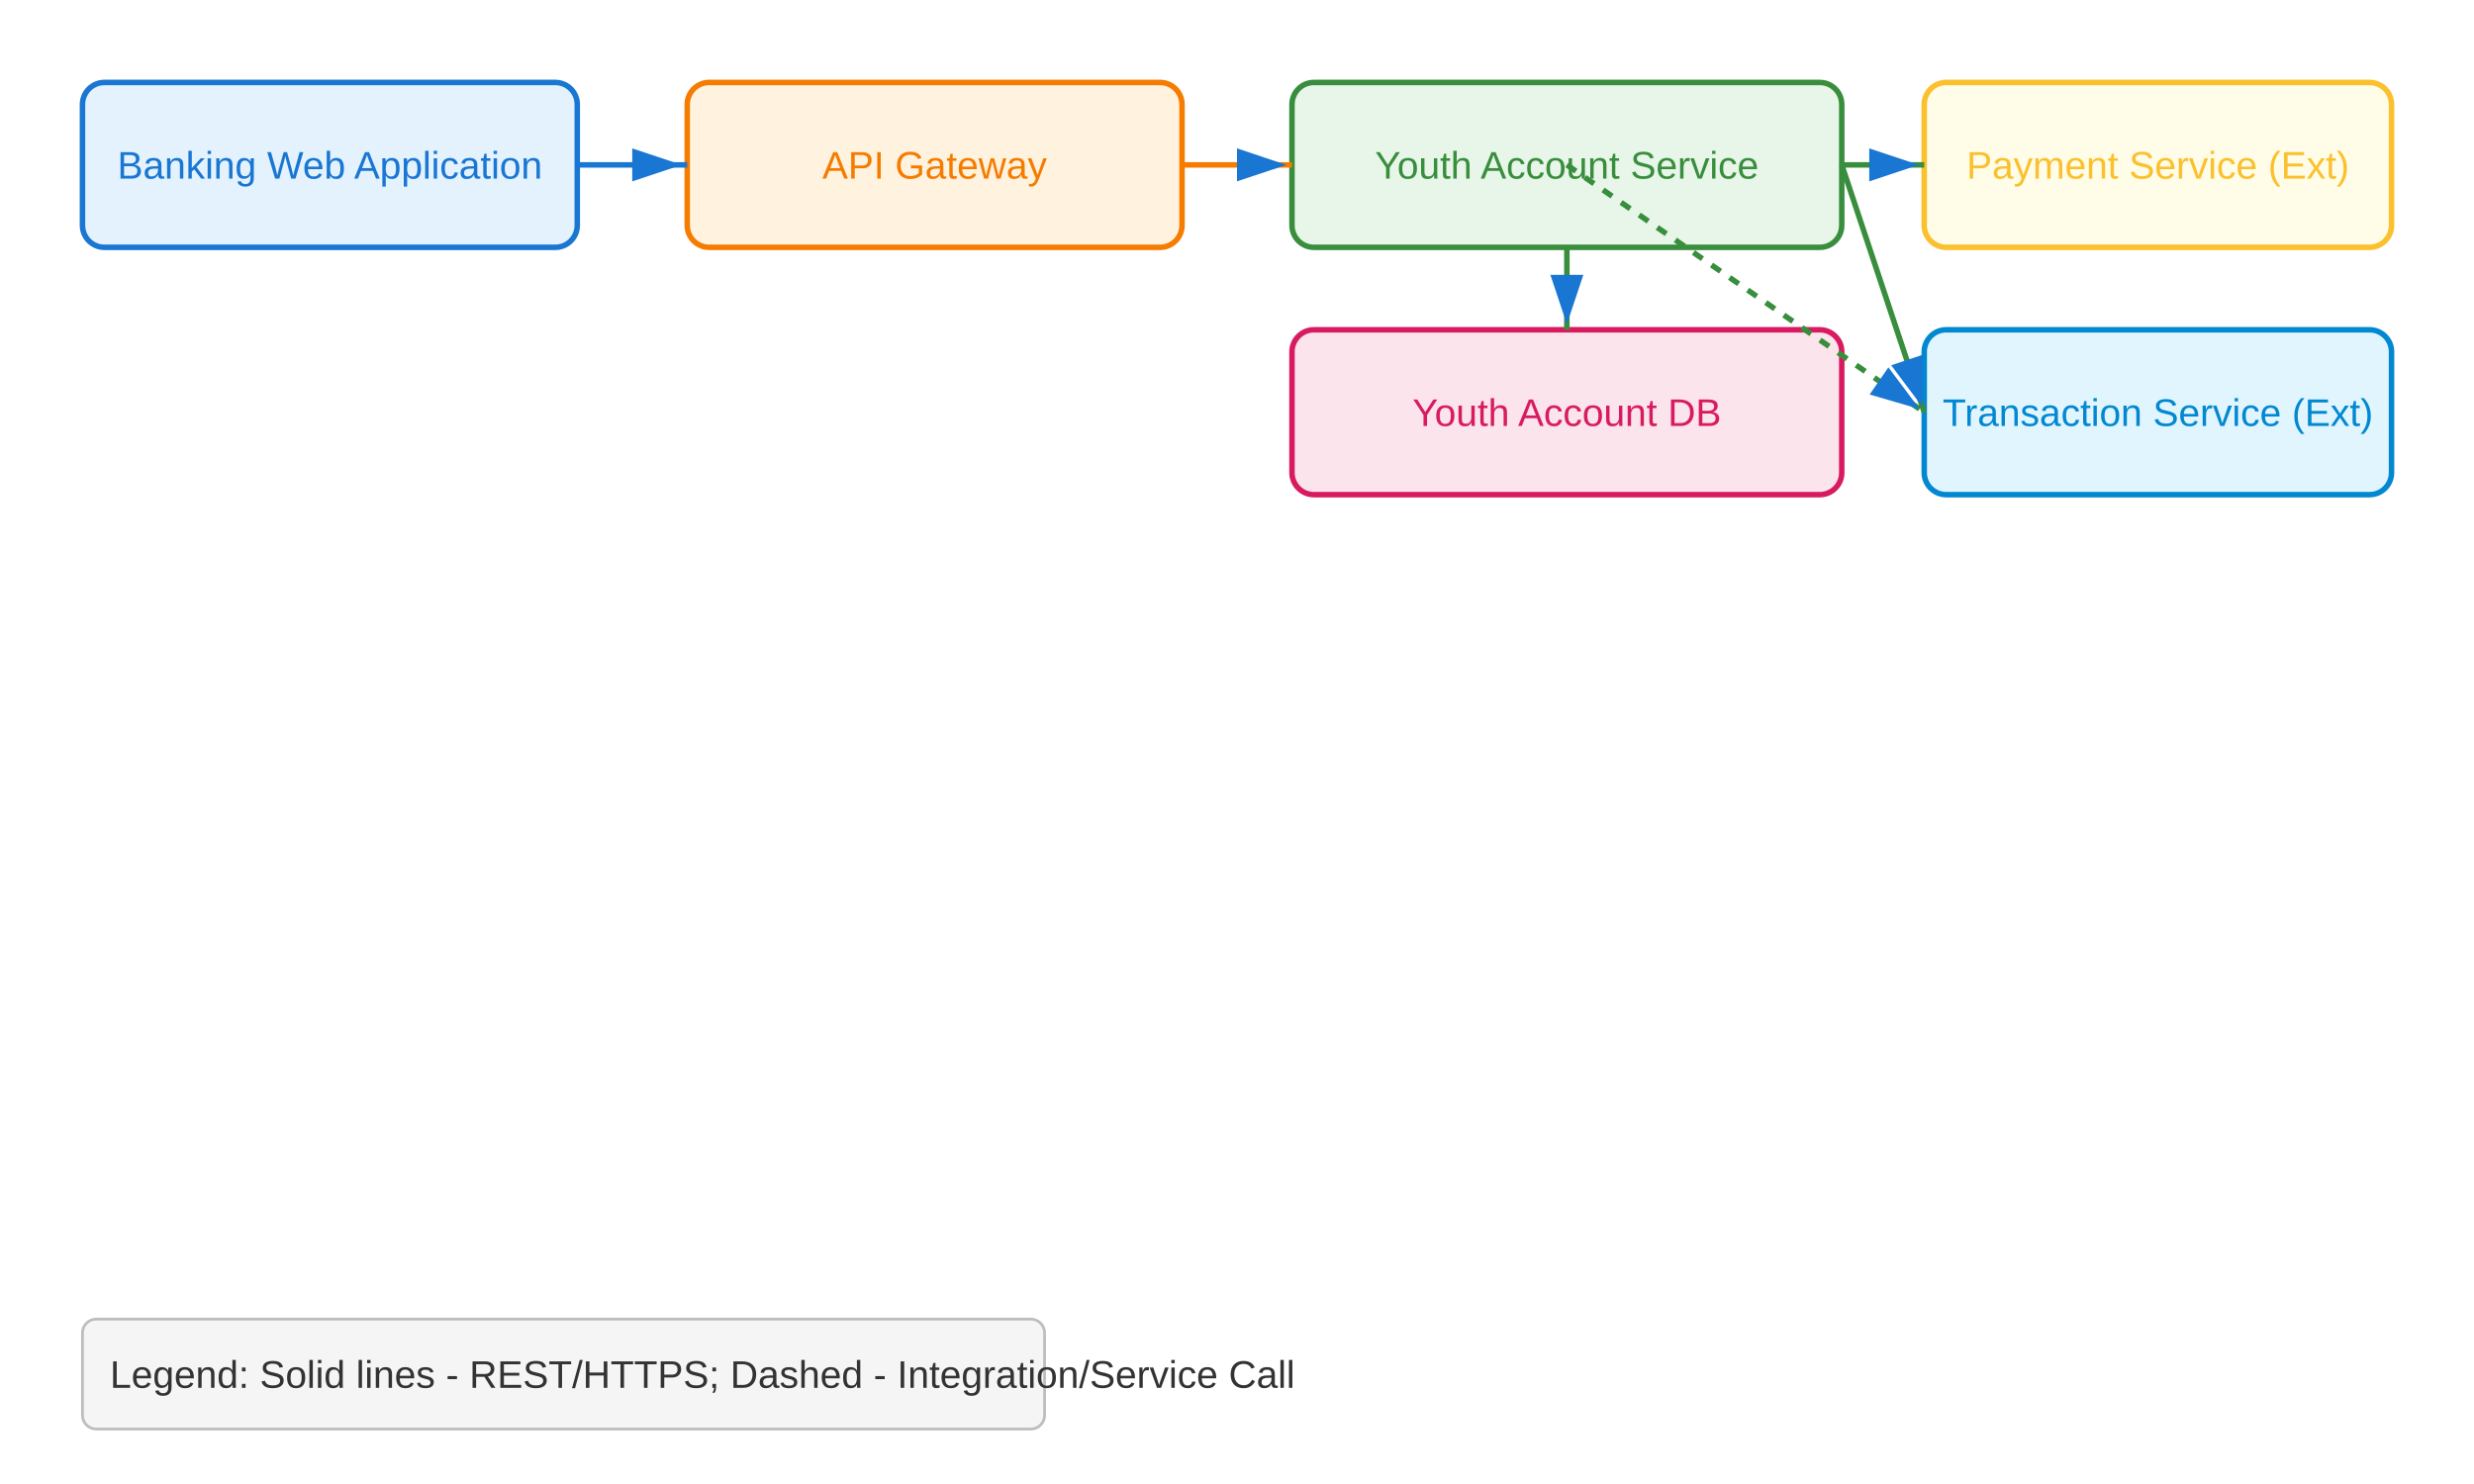
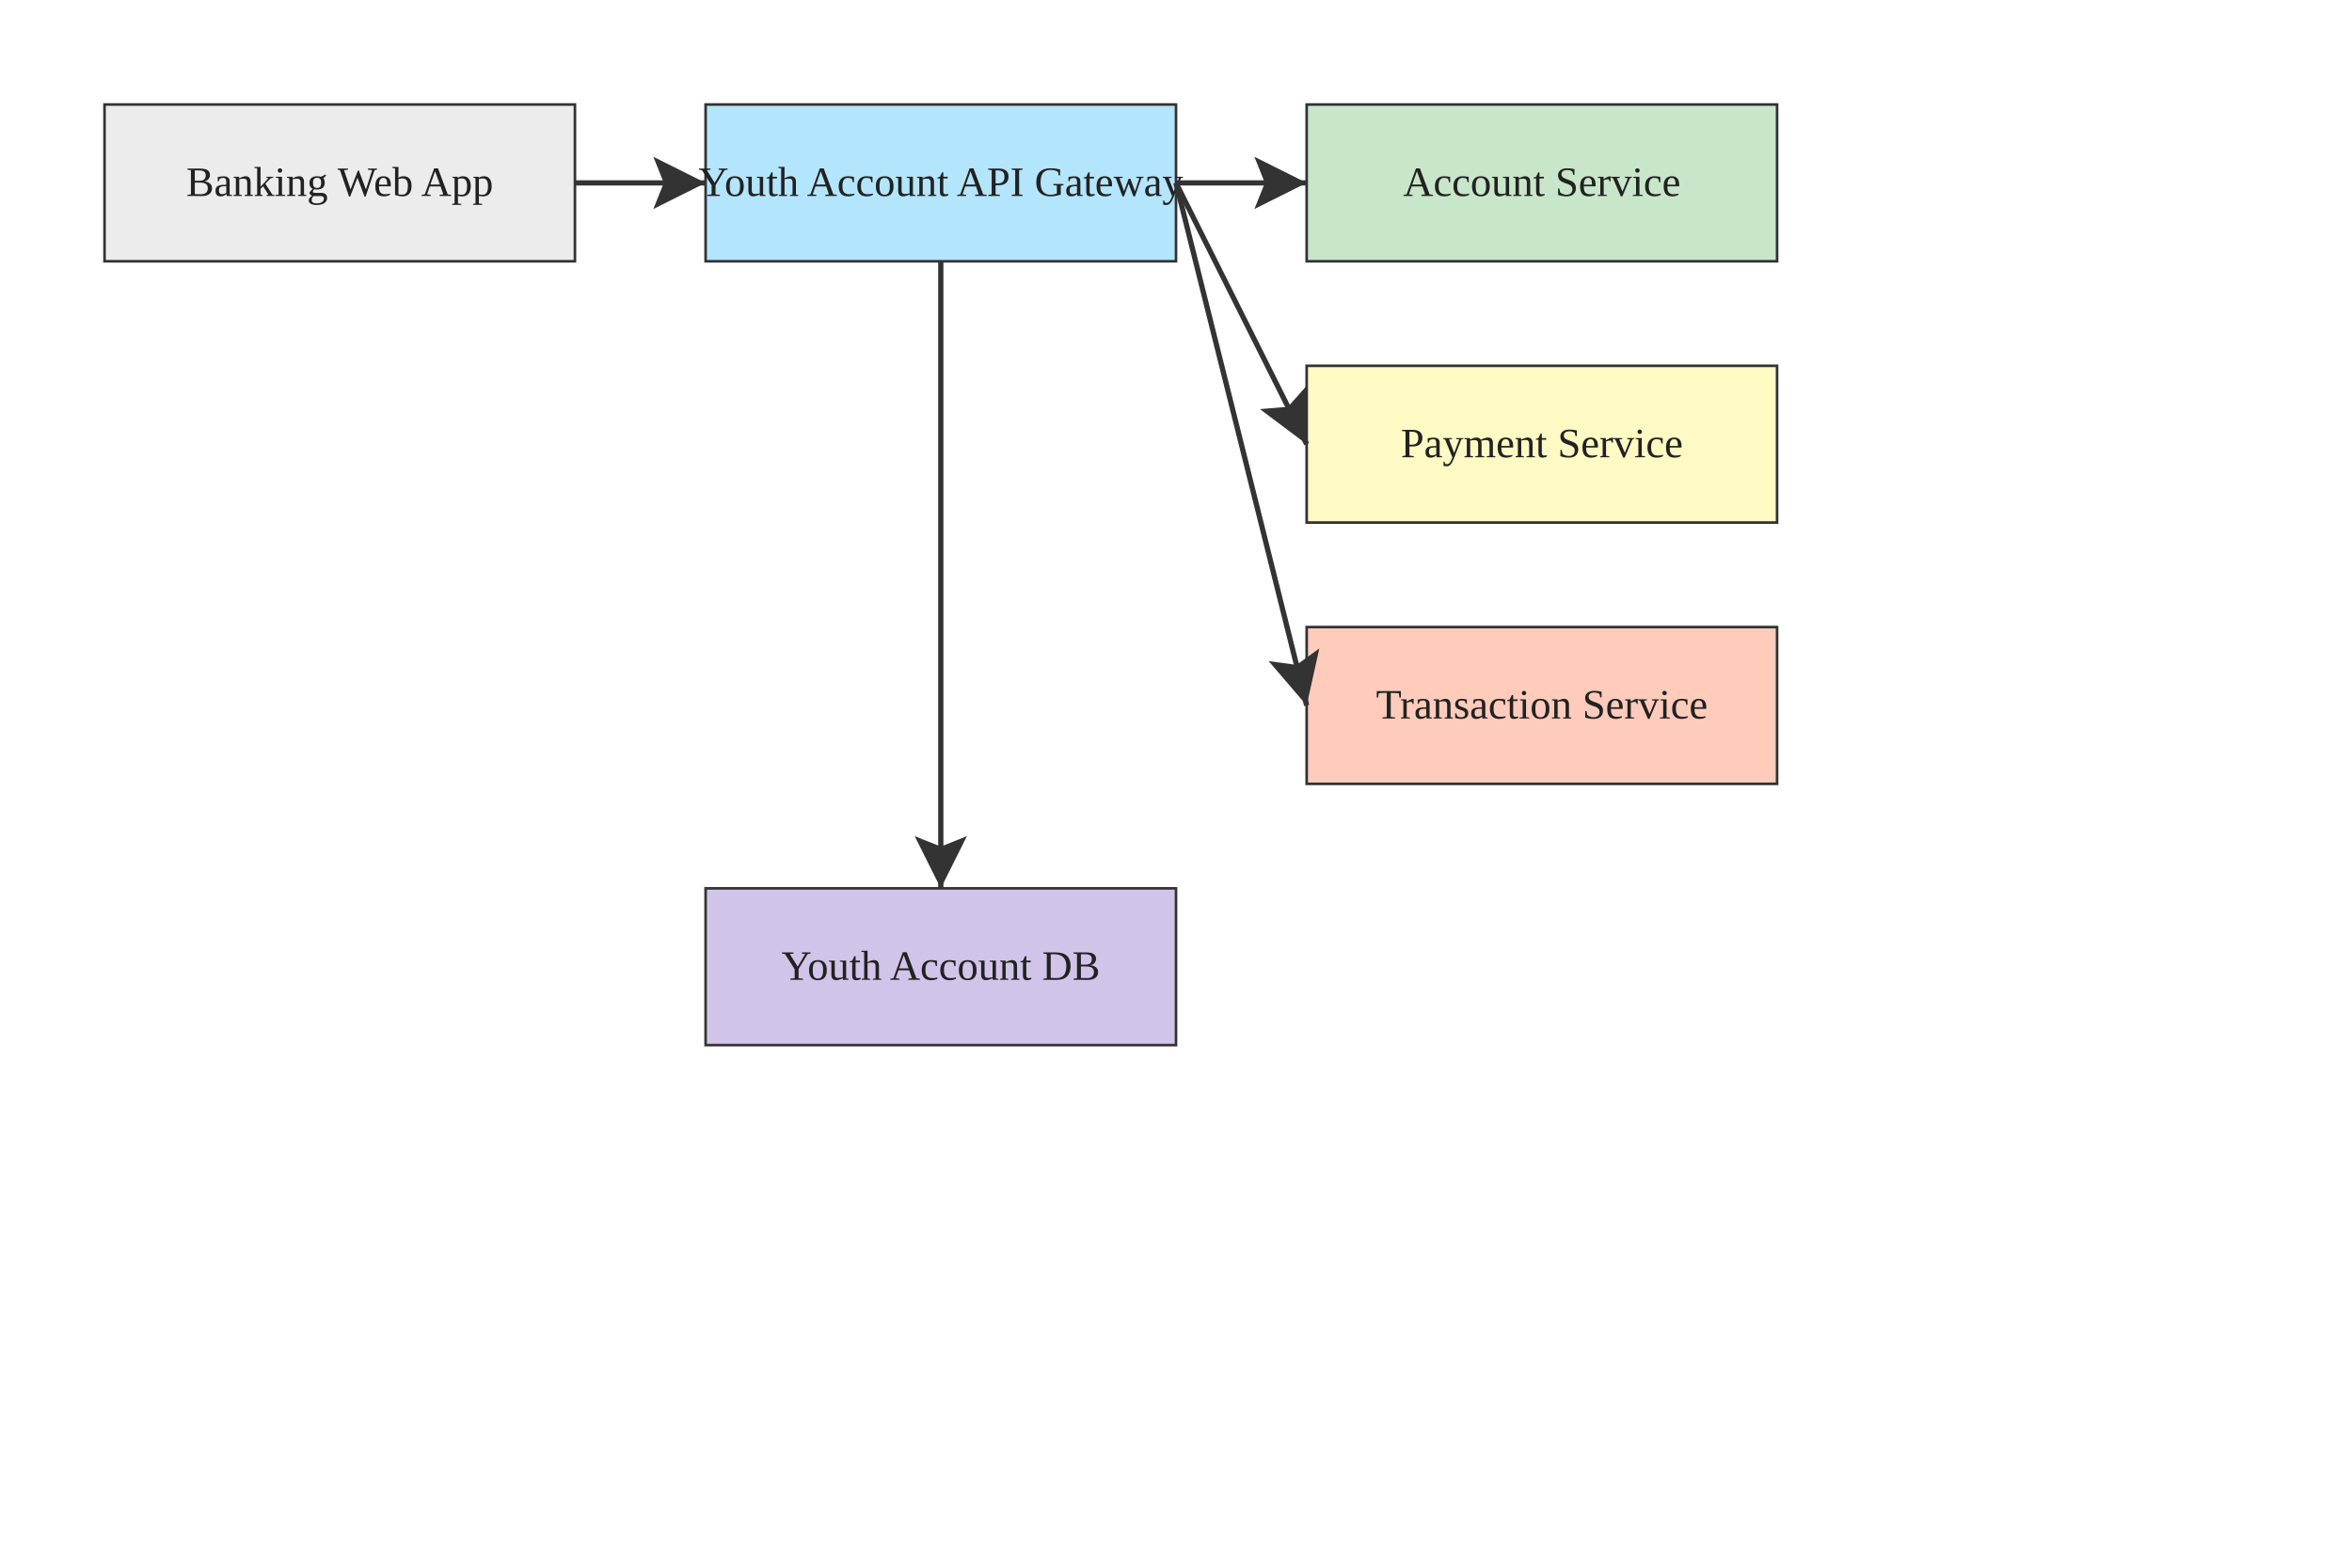
- <svg xmlns="http://www.w3.org/2000/svg" width="900" height="540" font-family="Arial,Helvetica,sans-serif" font-size="14">
-   <rect x="30" y="30" width="180" height="60" fill="#E3F2FD" stroke="#1976D2" stroke-width="2" rx="8" />
-   <text x="120" y="65" text-anchor="middle" fill="#1976D2">Banking Web Application</text>
-   <rect x="250" y="30" width="180" height="60" fill="#FFF3E0" stroke="#F57C00" stroke-width="2" rx="8" />
-   <text x="340" y="65" text-anchor="middle" fill="#F57C00">API Gateway</text>
-   <rect x="470" y="30" width="200" height="60" fill="#E8F5E9" stroke="#388E3C" stroke-width="2" rx="8" />
-   <text x="570" y="65" text-anchor="middle" fill="#388E3C">Youth Account Service</text>
-   <rect x="470" y="120" width="200" height="60" fill="#FCE4EC" stroke="#D81B60" stroke-width="2" rx="8" />
-   <text x="570" y="155" text-anchor="middle" fill="#D81B60">Youth Account DB</text>
-   <rect x="700" y="30" width="170" height="60" fill="#FFFDE7" stroke="#FBC02D" stroke-width="2" rx="8" />
-   <text x="785" y="65" text-anchor="middle" fill="#FBC02D">Payment Service (Ext)</text>
-   <rect x="700" y="120" width="170" height="60" fill="#E1F5FE" stroke="#0288D1" stroke-width="2" rx="8" />
-   <text x="785" y="155" text-anchor="middle" fill="#0288D1">Transaction Service (Ext)</text>
-   <line x1="210" y1="60" x2="250" y2="60" stroke="#1976D2" stroke-width="2" marker-end="url(#arrow)" />
-   <line x1="430" y1="60" x2="470" y2="60" stroke="#F57C00" stroke-width="2" marker-end="url(#arrow)" />
-   <line x1="670" y1="60" x2="700" y2="60" stroke="#388E3C" stroke-width="2" marker-end="url(#arrow)" />
-   <line x1="570" y1="90" x2="570" y2="120" stroke="#388E3C" stroke-width="2" marker-end="url(#arrow)" />
-   <line x1="670" y1="60" x2="700" y2="150" stroke="#388E3C" stroke-width="2" marker-end="url(#arrow)" />
-   <line x1="570" y1="60" x2="700" y2="150" stroke="#388E3C" stroke-width="2" stroke-dasharray="4" marker-end="url(#arrow)" />
+ <svg xmlns="http://www.w3.org/2000/svg" width="900" height="600">
+   <rect x="40" y="40" width="180" height="60" fill="#ECECEC" stroke="#333" />
+   <text x="130" y="75" font-size="16" text-anchor="middle" fill="#222">Banking Web App</text>
+   <rect x="270" y="40" width="180" height="60" fill="#B3E5FC" stroke="#333" />
+   <text x="360" y="75" font-size="16" text-anchor="middle" fill="#222">Youth Account API Gateway</text>
+   <rect x="500" y="40" width="180" height="60" fill="#C8E6C9" stroke="#333" />
+   <text x="590" y="75" font-size="16" text-anchor="middle" fill="#222">Account Service</text>
+   <rect x="500" y="140" width="180" height="60" fill="#FFF9C4" stroke="#333" />
+   <text x="590" y="175" font-size="16" text-anchor="middle" fill="#222">Payment Service</text>
+   <rect x="500" y="240" width="180" height="60" fill="#FFCCBC" stroke="#333" />
+   <text x="590" y="275" font-size="16" text-anchor="middle" fill="#222">Transaction Service</text>
+   <rect x="270" y="340" width="180" height="60" fill="#D1C4E9" stroke="#333" />
+   <text x="360" y="375" font-size="16" text-anchor="middle" fill="#222">Youth Account DB</text>
+   <line x1="220" y1="70" x2="270" y2="70" stroke="#333" stroke-width="2" marker-end="url(#arrow)" />
+   <line x1="450" y1="70" x2="500" y2="70" stroke="#333" stroke-width="2" marker-end="url(#arrow)" />
+   <line x1="450" y1="70" x2="500" y2="170" stroke="#333" stroke-width="2" marker-end="url(#arrow)" />
+   <line x1="450" y1="70" x2="500" y2="270" stroke="#333" stroke-width="2" marker-end="url(#arrow)" />
+   <line x1="360" y1="100" x2="360" y2="340" stroke="#333" stroke-width="2" marker-end="url(#arrow)" />
  <defs>
-     <marker id="arrow" markerWidth="10" markerHeight="10" refX="10" refY="3" orient="auto" markerUnits="strokeWidth">
-       <path d="M0,0 L0,6 L9,3 z" fill="#1976D2" />
+     <marker id="arrow" markerWidth="10" markerHeight="10" refX="10" refY="5" orient="auto" markerUnits="strokeWidth">
+       <path d="M0,0 L10,5 L0,10 L2,5 z" fill="#333" />
    </marker>
  </defs>
-   <rect x="30" y="480" width="350" height="40" fill="#F5F5F5" stroke="#BDBDBD" stroke-width="1" rx="5" />
-   <text x="40" y="505" fill="#333">Legend: Solid lines - REST/HTTPS; Dashed - Integration/Service Call</text>
</svg>
